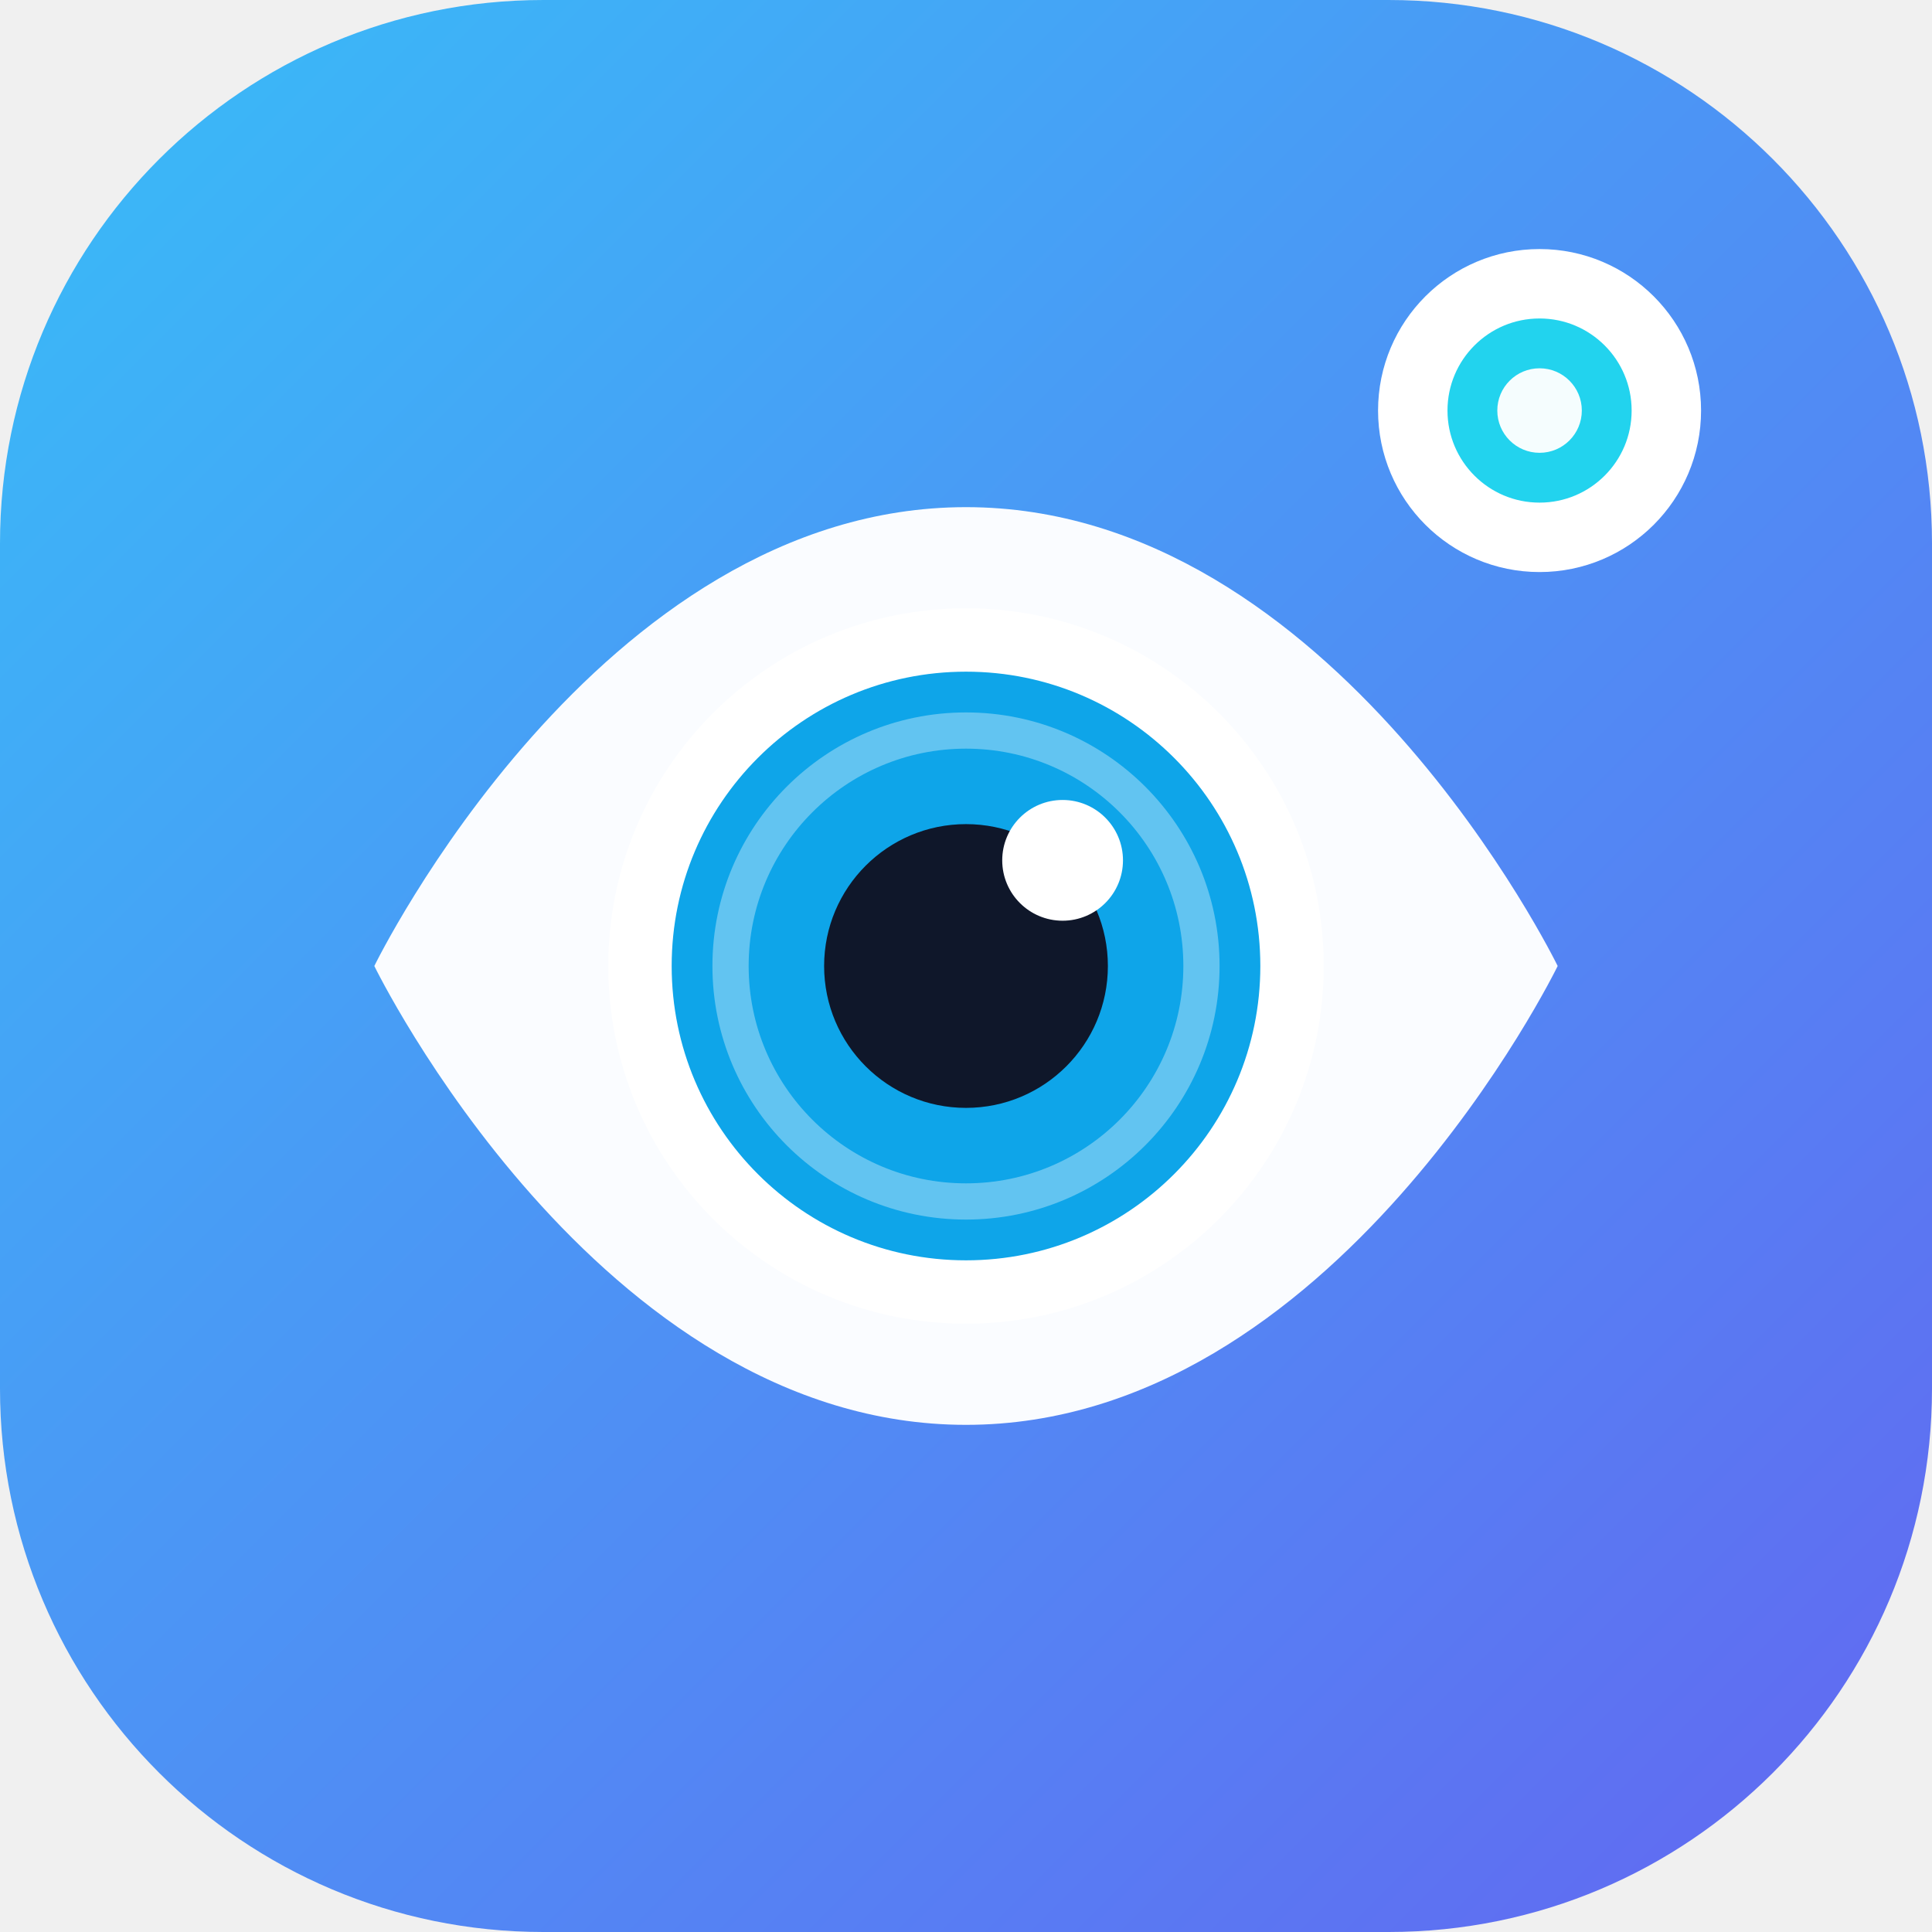
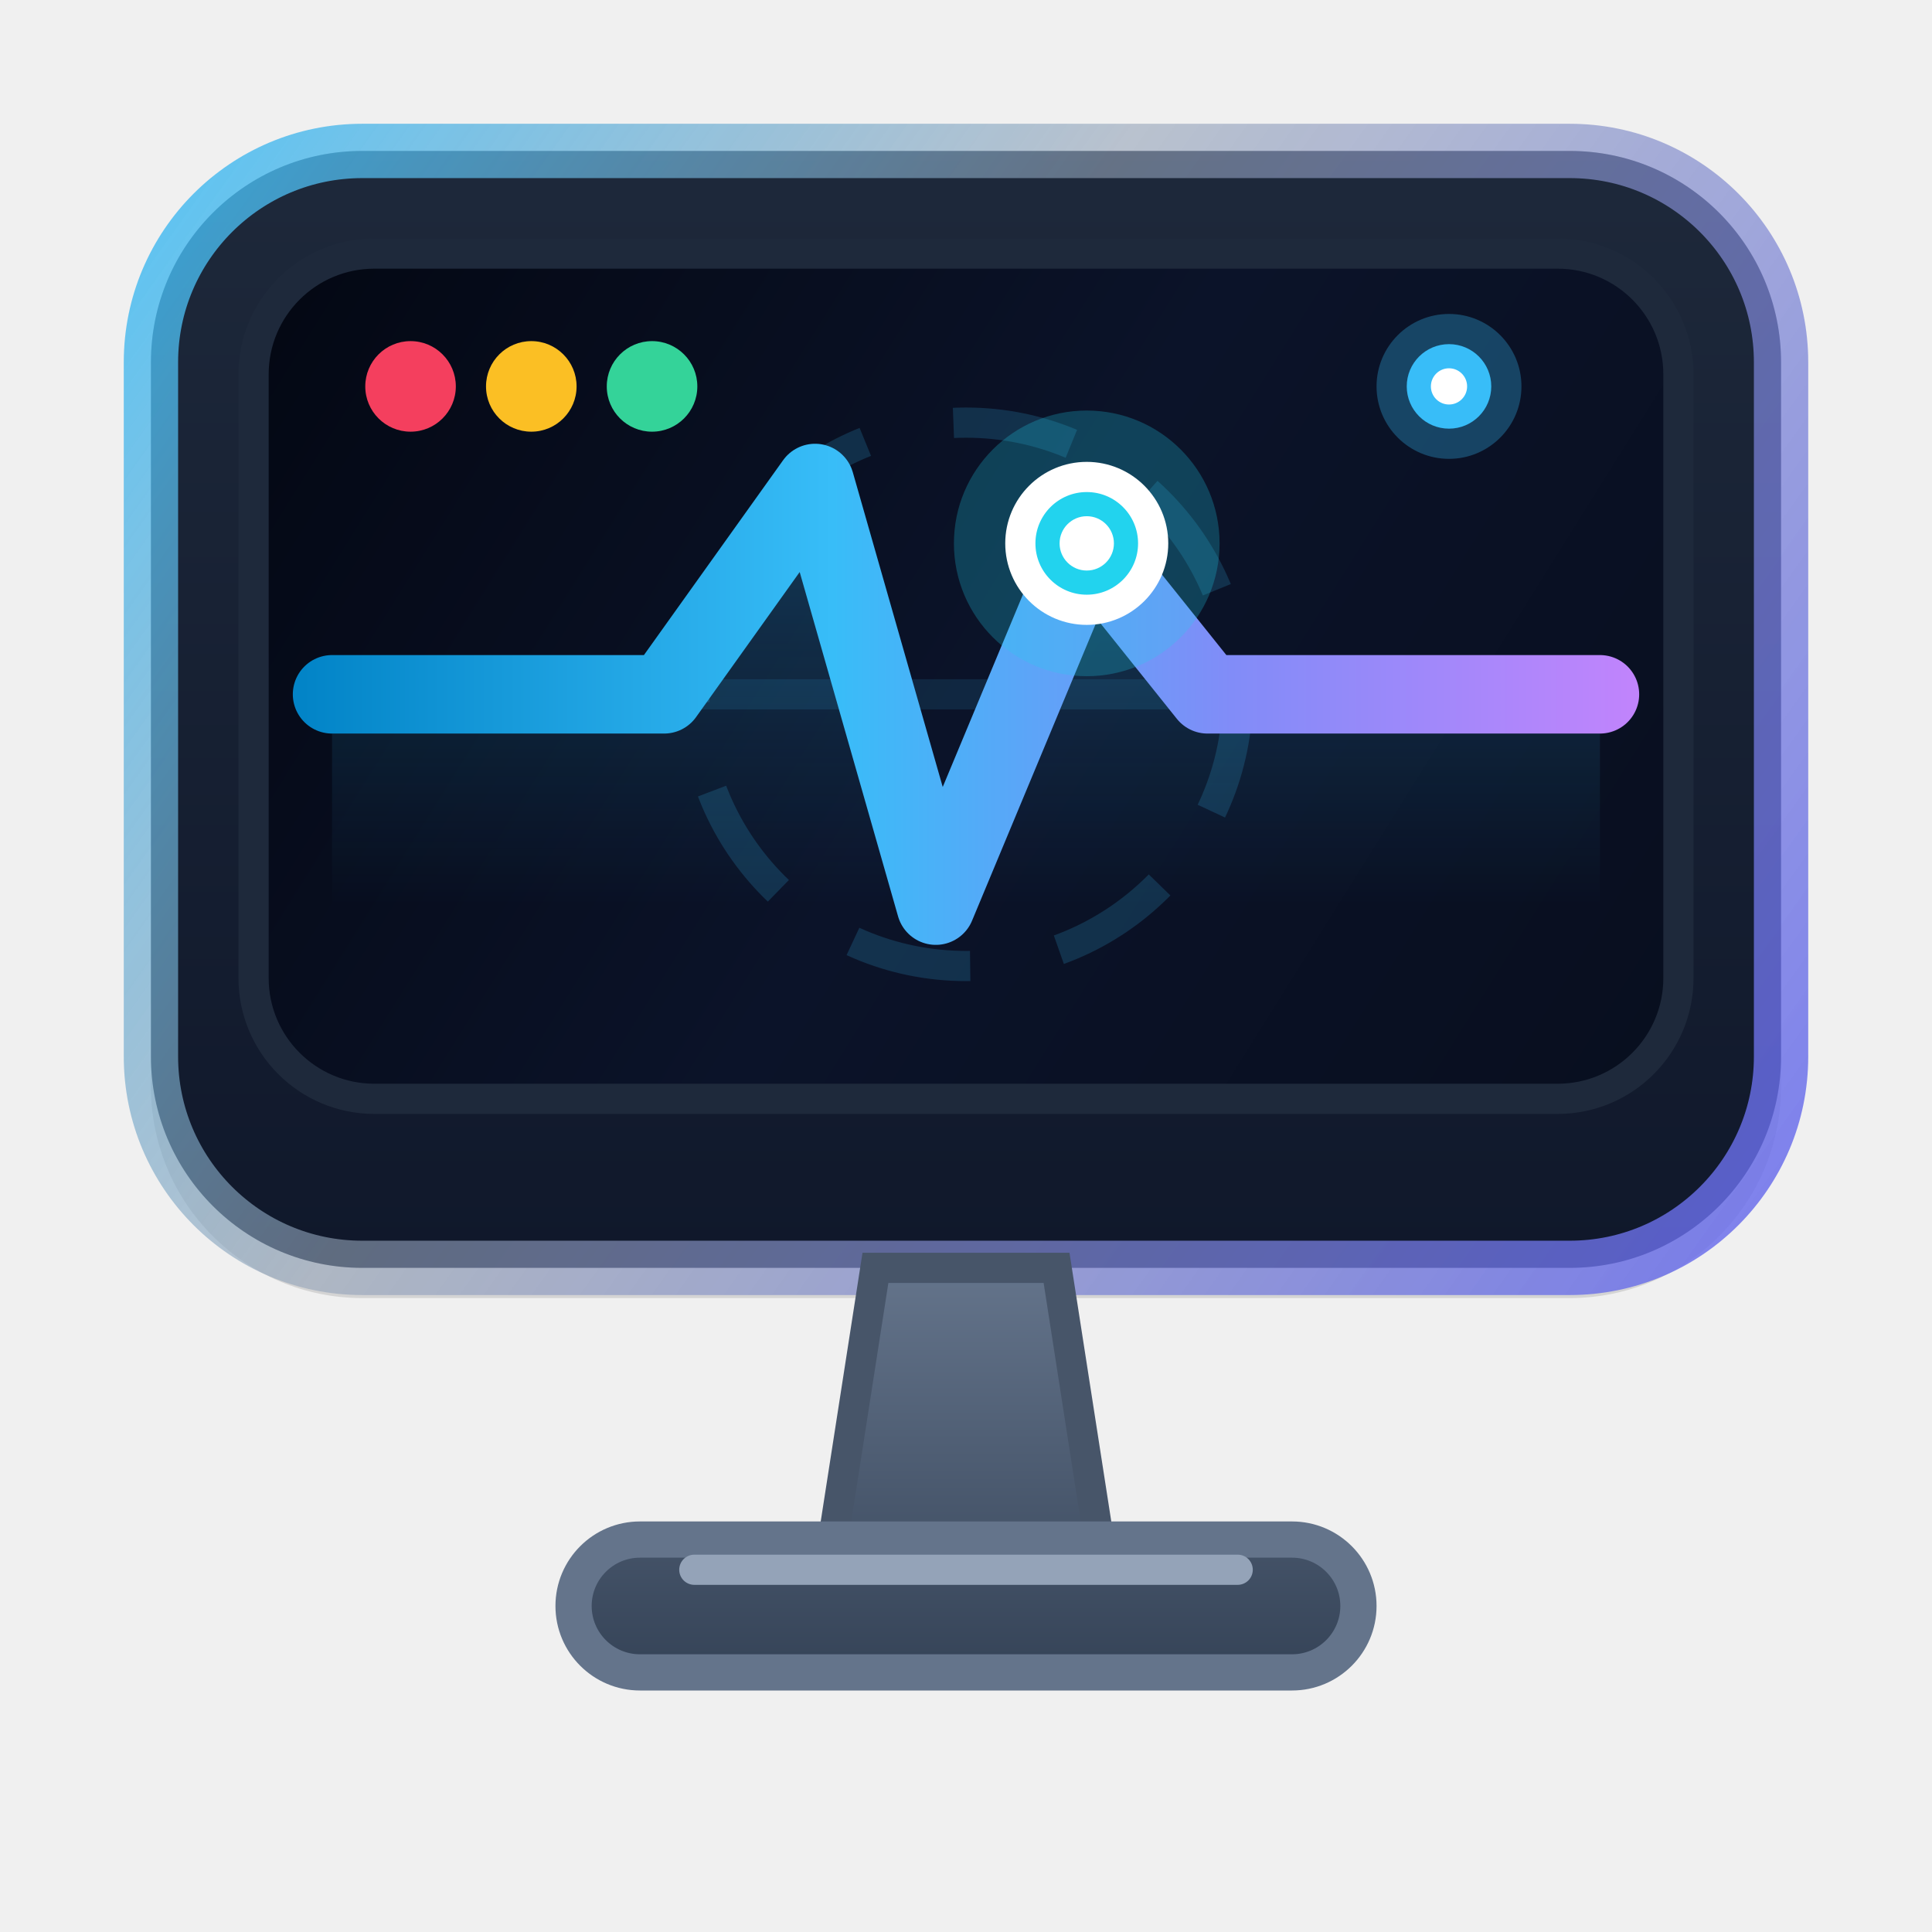
- <svg xmlns="http://www.w3.org/2000/svg" viewBox="0 0 32 32" width="32" height="32">
+ <svg xmlns="http://www.w3.org/2000/svg" viewBox="0 0 32 32" width="32" height="32" fill="none">
  <defs>
-     <linearGradient id="g" x1="0%" y1="0%" x2="100%" y2="100%">
-       <stop offset="0%" stop-color="#38bdf8" />
-       <stop offset="100%" stop-color="#6366f1" />
+     <linearGradient id="comp-bezel" x1="0" y1="2" x2="0" y2="22" gradientUnits="userSpaceOnUse">
+       <stop offset="0%" stop-color="#1e293b" />
+       <stop offset="100%" stop-color="#0f172a" />
+     </linearGradient>
+     <linearGradient id="comp-border" x1="2" y1="2" x2="30" y2="22" gradientUnits="userSpaceOnUse">
+       <stop offset="0%" stop-color="#38bdf8" stop-opacity="0.85" />
+       <stop offset="40%" stop-color="#94a3b8" stop-opacity="0.6" />
+       <stop offset="100%" stop-color="#6366f1" stop-opacity="0.85" />
+     </linearGradient>
+     <linearGradient id="comp-screen" x1="4" y1="4" x2="28" y2="19" gradientUnits="userSpaceOnUse">
+       <stop offset="0%" stop-color="#030712" />
+       <stop offset="50%" stop-color="#0b1329" />
+       <stop offset="100%" stop-color="#080e1e" />
+     </linearGradient>
+     <linearGradient id="comp-pulse-grad" x1="5" y1="12" x2="27" y2="12" gradientUnits="userSpaceOnUse">
+       <stop offset="0%" stop-color="#0284c7" />
+       <stop offset="40%" stop-color="#38bdf8" />
+       <stop offset="70%" stop-color="#818cf8" />
+       <stop offset="100%" stop-color="#c084fc" />
+     </linearGradient>
+     <linearGradient id="comp-wave-area" x1="16" y1="8" x2="16" y2="15" gradientUnits="userSpaceOnUse">
+       <stop offset="0%" stop-color="#38bdf8" stop-opacity="0.25" />
+       <stop offset="100%" stop-color="#38bdf8" stop-opacity="0" />
+     </linearGradient>
+     <linearGradient id="comp-stand" x1="0" y1="21" x2="0" y2="28" gradientUnits="userSpaceOnUse">
+       <stop offset="0%" stop-color="#64748b" />
+       <stop offset="100%" stop-color="#334155" />
    </linearGradient>
  </defs>
-   <rect width="32" height="32" rx="9" fill="url(#g)" />
-   <path d="M6.2 16C6.2 16 9.9 8.4 16 8.4C22.1 8.4 25.8 16 25.8 16C25.8 16 22.1 23.6 16 23.6C9.9 23.6 6.2 16 6.2 16Z" fill="white" fill-opacity="0.97" />
-   <circle cx="16" cy="16" r="5.4" fill="#0ea5e9" stroke="white" stroke-width="1.05" />
-   <circle cx="16" cy="16" r="3.9" fill="none" stroke="white" stroke-opacity="0.35" stroke-width="0.6" />
-   <circle cx="16" cy="16" r="2.35" fill="#0f172a" />
-   <circle cx="17.6" cy="14.25" r="1" fill="white" />
-   <g>
-     <circle cx="25.5" cy="6.8" r="2.1" fill="#22d3ee" stroke="white" stroke-width="1.15" />
-     <circle cx="25.5" cy="6.8" r="0.7" fill="white" opacity="0.95" />
-   </g>
+   <rect x="2.5" y="2.5" width="27" height="19" rx="3.5" fill="#000000" fill-opacity="0.12" />
+   <rect x="2.5" y="2.5" width="27" height="18.5" rx="3.5" fill="url(#comp-bezel)" stroke="url(#comp-border)" stroke-width="0.9" />
+   <rect x="4.2" y="4.2" width="23.6" height="14" rx="2" fill="url(#comp-screen)" stroke="#1e293b" stroke-width="0.5" />
+   <circle cx="6.8" cy="6.4" r="0.75" fill="#f43f5e" />
+   <circle cx="8.8" cy="6.4" r="0.75" fill="#fbbf24" />
+   <circle cx="10.8" cy="6.4" r="0.75" fill="#34d399" />
+   <circle cx="16" cy="11.5" r="4.5" stroke="#38bdf8" stroke-opacity="0.18" stroke-width="0.5" stroke-dasharray="2 1.5" />
+   <line x1="5.5" y1="11.5" x2="26.5" y2="11.5" stroke="#38bdf8" stroke-opacity="0.12" stroke-width="0.5" />
+   <path d="M 5.5 11.5 L 11 11.5 L 13.5 8 L 15.5 15 L 18 9 L 20 11.5 L 26.5 11.5 L 26.5 16 L 5.5 16 Z" fill="url(#comp-wave-area)" />
+   <path d="M 5.5 11.5 L 11 11.5 L 13.5 8 L 15.5 15 L 18 9 L 20 11.5 L 26.5 11.5" stroke="url(#comp-pulse-grad)" stroke-width="1.3" stroke-linecap="round" stroke-linejoin="round" />
+   <circle cx="18" cy="9" r="2.2" fill="#22d3ee" fill-opacity="0.25" />
+   <circle cx="18" cy="9" r="1.1" fill="#22d3ee" stroke="#ffffff" stroke-width="0.5" />
+   <circle cx="18" cy="9" r="0.45" fill="#ffffff" />
+   <circle cx="24" cy="6.4" r="1.2" fill="#38bdf8" fill-opacity="0.3" />
+   <circle cx="24" cy="6.4" r="0.7" fill="#38bdf8" />
+   <circle cx="24" cy="6.4" r="0.3" fill="#ffffff" />
+   <path d="M 14.5 21 L 17.5 21 L 18.2 25.5 L 13.8 25.5 Z" fill="url(#comp-stand)" stroke="#475569" stroke-width="0.5" />
+   <rect x="9.5" y="25.5" width="13" height="2.2" rx="1.1" fill="url(#comp-stand)" stroke="#64748b" stroke-width="0.6" />
+   <line x1="11.5" y1="26" x2="20.5" y2="26" stroke="#94a3b8" stroke-width="0.5" stroke-linecap="round" />
</svg>
